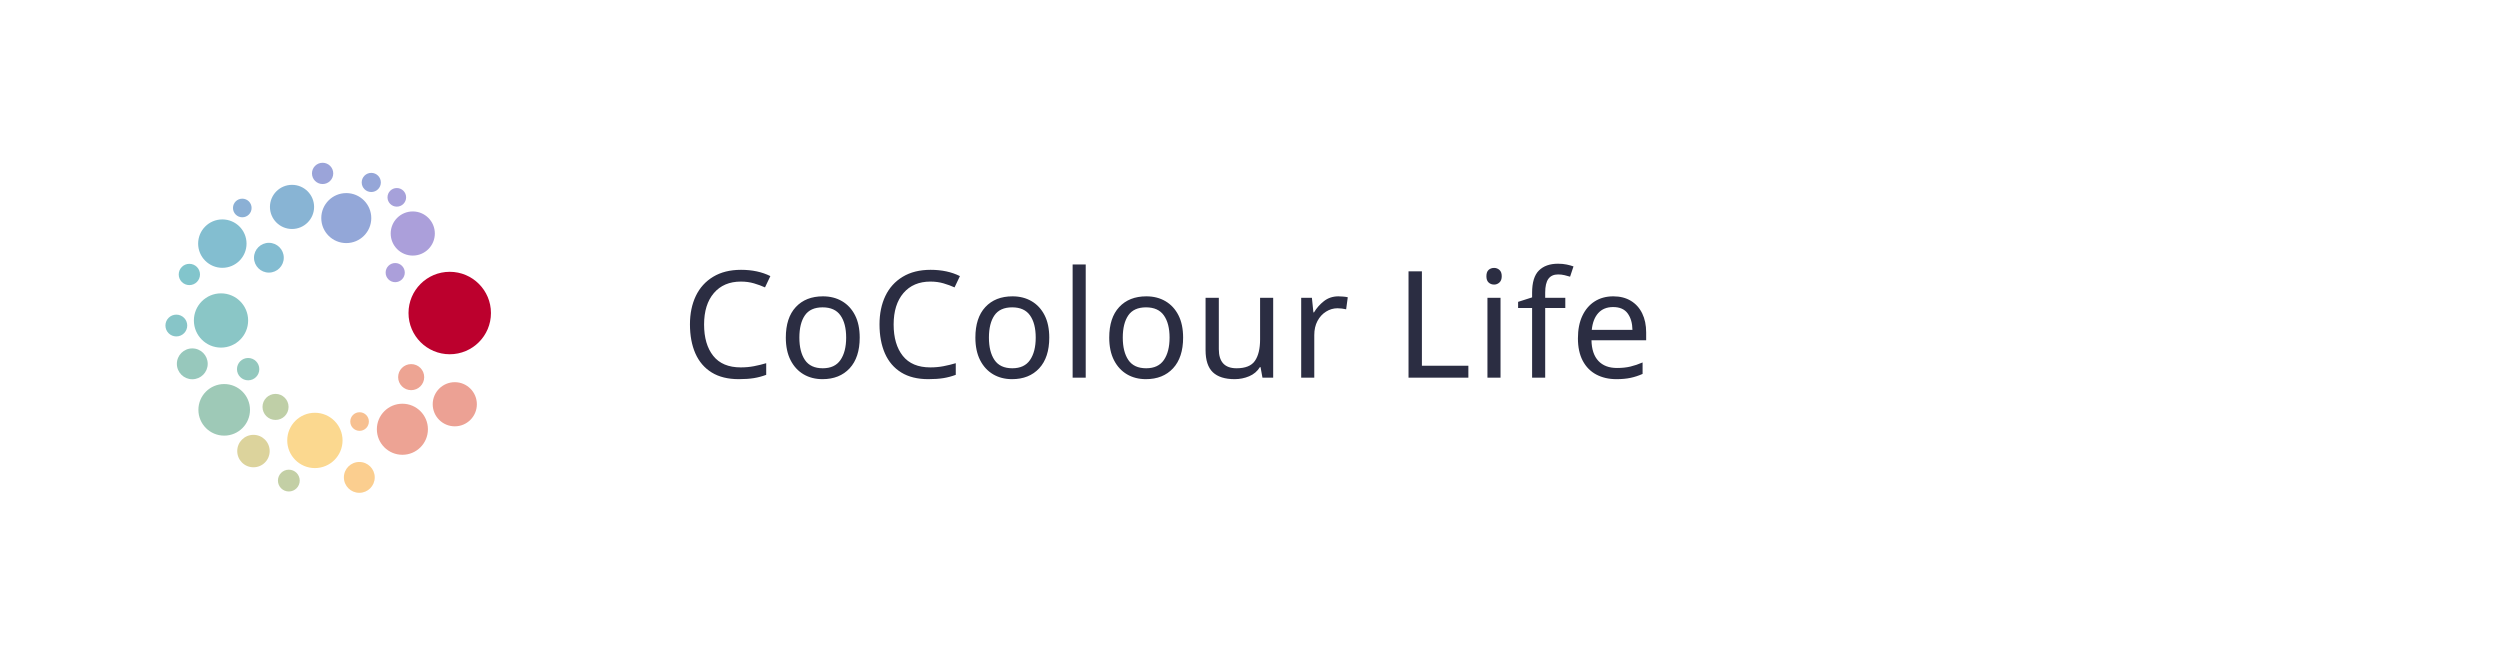
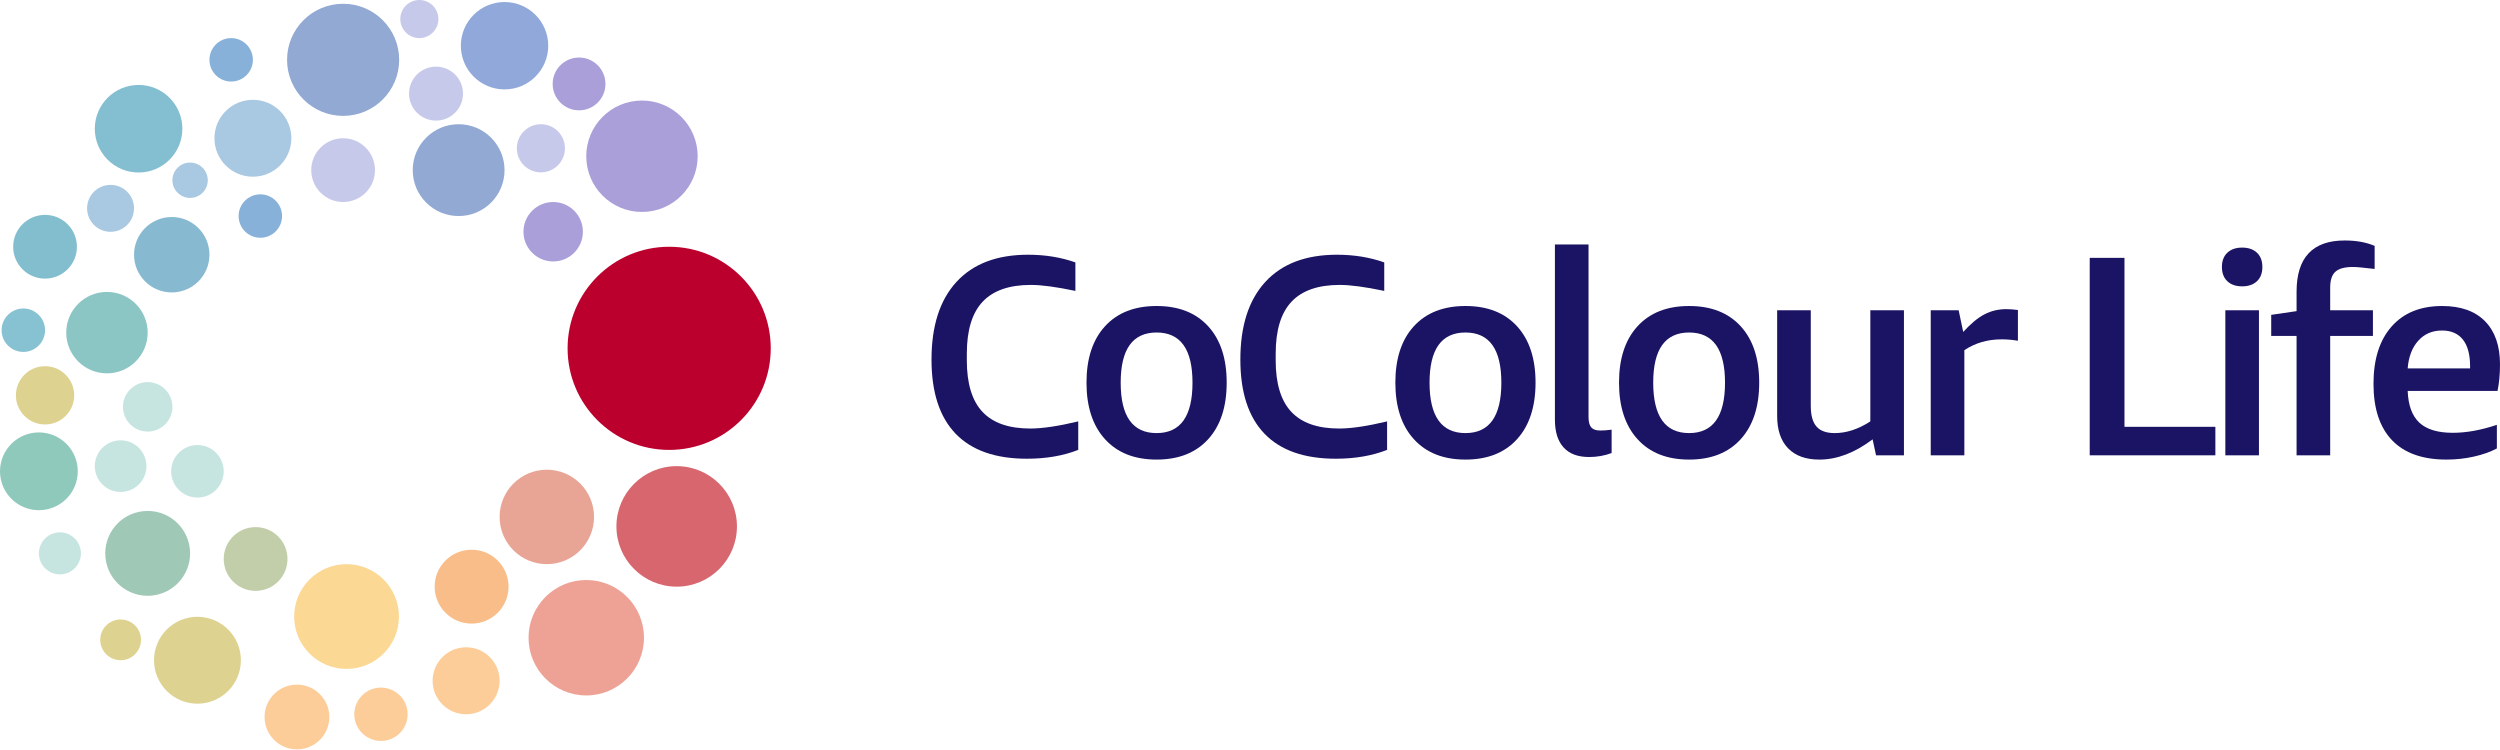
- <svg xmlns="http://www.w3.org/2000/svg" viewBox="0 0 940 248">
+ <svg xmlns="http://www.w3.org/2000/svg" role="img" aria-label="CoColour Life" version="1.1" viewBox="153.904 396.257 692.192 207.486">
+   <defs>
+     <clipPath id="clip_1">
+       <path transform="matrix(1,0,0,-1,0,1000)" d="M0 1000H1000V0H0Z" />
+     </clipPath>
+   </defs>
  <g>
-     <circle cx="109.8" cy="77.8" r="8.3" fill="#88b4d4" />
-     <circle cx="118.4" cy="165.6" r="10.4" fill="#fbd88f" />
-     <circle cx="84.3" cy="154.1" r="9.7" fill="#9ec9b7" />
-     <circle cx="151.3" cy="161.4" r="9.6" fill="#eda394" />
-     <circle cx="83.6" cy="91.6" r="9.1" fill="#83bed0" />
-     <circle cx="83.1" cy="120.5" r="10.2" fill="#8ac6c6" />
-     <circle cx="130.2" cy="82.0" r="9.4" fill="#93a7d8" />
-     <circle cx="155.2" cy="87.8" r="8.3" fill="#ab9fda" />
-     <circle cx="171.0" cy="152.0" r="8.3" fill="#eca194" />
-     <circle cx="72.3" cy="136.8" r="5.8" fill="#97c8bc" />
-     <circle cx="95.3" cy="169.6" r="6.1" fill="#dcd39c" />
-     <circle cx="101.1" cy="96.9" r="5.6" fill="#83bcd1" />
-     <circle cx="135.1" cy="179.5" r="5.8" fill="#fbce8f" />
-     <circle cx="103.6" cy="153.0" r="4.9" fill="#bfcfa7" />
-     <circle cx="108.6" cy="180.7" r="4.1" fill="#c3cfa5" />
-     <circle cx="121.3" cy="65.2" r="4.0" fill="#9ba4d9" />
-     <circle cx="148.6" cy="102.5" r="3.6" fill="#ab9fda" />
-     <circle cx="149.2" cy="74.2" r="3.5" fill="#a6a1da" />
-     <circle cx="154.6" cy="141.8" r="4.9" fill="#eda493" />
-     <circle cx="66.3" cy="122.4" r="4.1" fill="#87c5c8" />
-     <circle cx="93.3" cy="138.8" r="4.2" fill="#94c8be" />
-     <circle cx="71.2" cy="103.2" r="4.0" fill="#82c5cc" />
-     <circle cx="91.1" cy="78.2" r="3.5" fill="#8bb0d5" />
-     <circle cx="135.2" cy="158.5" r="3.5" fill="#f7c091" />
-     <circle cx="139.6" cy="68.6" r="3.6" fill="#95a6d8" />
-     <circle cx="169.1" cy="117.7" r="15.5" fill="#BC002D" />
+     <g clip-path="url(#clip_1)">
+       <path transform="matrix(1,0,0,-1,264.3582,566.961)" d="M0 0C0-8.009-6.493-14.502-14.502-14.502-22.512-14.502-29.005-8.009-29.005 0-29.005 8.009-22.512 14.502-14.502 14.502-6.493 14.502 0 8.009 0 0" fill="#FBD894" />
+       <path transform="matrix(1,0,0,-1,292.2328,584.7457)" d="M0 0C0-5.123-4.153-9.275-9.275-9.275-14.398-9.275-18.551-5.123-18.551 0-18.551 5.123-14.398 9.275-9.275 9.275-4.153 9.275 0 5.123 0 0" fill="#FCCD98" />
+       <path transform="matrix(1,0,0,-1,266.7705,594.0213)" d="M0 0C0-4.078-3.306-7.385-7.385-7.385-11.463-7.385-14.769-4.078-14.769 0-14.769 4.078-11.463 7.385-7.385 7.385-3.306 7.385 0 4.078 0 0" fill="#FCCD98" />
+       <path transform="matrix(1,0,0,-1,174.4469,505.7122)" d="M0 0C0-4.457-3.613-8.071-8.071-8.071-12.528-8.071-16.142-4.457-16.142 0-16.142 4.457-12.528 8.071-8.071 8.071-3.613 8.071 0 4.457 0 0" fill="#DED291" />
+       <path transform="matrix(1,0,0,-1,286.2587,445.8891)" d="M0 0C0-1.418-1.15-2.568-2.568-2.568-3.986-2.568-5.136-1.418-5.136 0-5.136 1.418-3.986 2.568-2.568 2.568-1.15 2.568 0 1.418 0 0" fill="#FCCD98" />
+       <path transform="matrix(1,0,0,-1,340.9901,447.4444)" d="M0 0C0-1.912-1.55-3.461-3.461-3.461-5.373-3.461-6.923-1.912-6.923 0-6.923 1.912-5.373 3.461-3.461 3.461-1.55 3.461 0 1.912 0 0" fill="#FCCD98" />
+       <path transform="matrix(1,0,0,-1,211.4314,446.1633)" d="M0 0C0-2.703-2.192-4.895-4.895-4.895-7.598-4.895-9.79-2.703-9.79 0-9.79 2.703-7.598 4.895-4.895 4.895-2.192 4.895 0 2.703 0 0" fill="#A9C8E1" />
+       <path transform="matrix(1,0,0,-1,294.7081,558.69)" d="M0 0C0-5.649-4.58-10.229-10.229-10.229-15.878-10.229-20.458-5.649-20.458 0-20.458 5.649-15.878 10.229-10.229 10.229-4.58 10.229 0 5.649 0 0" fill="#F8BD88" />
+       <path transform="matrix(1,0,0,-1,332.2072,572.8285)" d="M0 0C0-8.826-7.155-15.982-15.982-15.982-24.808-15.982-31.963-8.826-31.963 0-31.963 8.826-24.808 15.982-15.982 15.982-7.155 15.982 0 8.826 0 0" fill="#EEA296" />
+       <path transform="matrix(1,0,0,-1,318.3839,539.3832)" d="M0 0C0-7.221-5.854-13.076-13.076-13.076-20.297-13.076-26.151-7.221-26.151 0-26.151 7.221-20.297 13.076-13.076 13.076-5.854 13.076 0 7.221 0 0" fill="#E8A595" />
+       <path transform="matrix(1,0,0,-1,305.6989,408.9141)" d="M0 0C0-6.682-5.417-12.099-12.099-12.099-18.781-12.099-24.198-6.682-24.198 0-24.198 6.682-18.781 12.099-12.099 12.099-5.417 12.099 0 6.682 0 0" fill="#91A9DA" />
+       <path transform="matrix(1,0,0,-1,357.9457,542.0049)" d="M0 0C0-9.215-7.47-16.685-16.685-16.685-25.9-16.685-33.37-9.215-33.37 0-33.37 9.215-25.9 16.685-16.685 16.685-7.47 16.685 0 9.215 0 0" fill="#D8666E" />
+       <path transform="matrix(1,0,0,-1,245.0897,594.776)" d="M0 0C0-4.952-4.014-8.967-8.967-8.967-13.919-8.967-17.933-4.952-17.933 0-17.933 4.952-13.919 8.967-8.967 8.967-4.014 8.967 0 4.952 0 0" fill="#FCCD98" />
+       <path transform="matrix(1,0,0,-1,233.5039,551.0265)" d="M0 0C0-4.875-3.952-8.828-8.828-8.828-13.703-8.828-17.655-4.875-17.655 0-17.655 4.875-13.703 8.828-8.828 8.828-3.952 8.828 0 4.875 0 0" fill="#C1CEA9" />
+       <path transform="matrix(1,0,0,-1,220.6022,579.0611)" d="M0 0C0-6.643-5.385-12.029-12.029-12.029-18.672-12.029-24.057-6.643-24.057 0-24.057 6.643-18.672 12.029-12.029 12.029-5.385 12.029 0 6.643 0 0" fill="#DED291" />
+       <path transform="matrix(1,0,0,-1,206.5364,549.4712)" d="M0 0C0-6.486-5.258-11.745-11.745-11.745-18.231-11.745-23.489-6.486-23.489 0-23.489 6.486-18.231 11.745-11.745 11.745-5.258 11.745 0 6.486 0 0" fill="#A0C8B6" />
+       <path transform="matrix(1,0,0,-1,293.5998,443.364)" d="M0 0C0-7.021-5.692-12.713-12.712-12.713-19.733-12.713-25.425-7.021-25.425 0-25.425 7.021-19.733 12.713-12.712 12.713-5.692 12.713 0 7.021 0 0" fill="#92A9D4" />
+       <path transform="matrix(1,0,0,-1,347.0733,439.5186)" d="M0 0C0-8.518-6.906-15.424-15.424-15.424-23.942-15.424-30.848-8.518-30.848 0-30.848 8.518-23.942 15.424-15.424 15.424-6.906 15.424 0 8.518 0 0" fill="#AA9FD9" />
+       <path transform="matrix(1,0,0,-1,215.8489,526.7499)" d="M0 0C0-4.018-3.257-7.275-7.275-7.275-11.294-7.275-14.551-4.018-14.551 0-14.551 4.018-11.294 7.275-7.275 7.275-3.257 7.275 0 4.018 0 0" fill="#C6E5E1" />
+       <path transform="matrix(1,0,0,-1,191.0126,453.9424)" d="M0 0C0-3.589-2.909-6.498-6.498-6.498-10.087-6.498-12.996-3.589-12.996 0-12.996 3.589-10.087 6.498-6.498 6.498-2.909 6.498 0 3.589 0 0" fill="#A9C8E1" />
+       <path transform="matrix(1,0,0,-1,201.6414,508.9)" d="M0 0C0-3.783-3.067-6.85-6.85-6.85-10.633-6.85-13.699-3.783-13.699 0-13.699 3.783-10.633 6.85-6.85 6.85-3.067 6.85 0 3.783 0 0" fill="#C6E5E1" />
+       <path transform="matrix(1,0,0,-1,176.3121,549.4712)" d="M0 0C0-3.214-2.606-5.82-5.82-5.82-9.035-5.82-11.641-3.214-11.641 0-11.641 3.214-9.035 5.82-5.82 5.82-2.606 5.82 0 3.214 0 0" fill="#C6E5E1" />
+       <path transform="matrix(1,0,0,-1,192.9457,573.4168)" d="M0 0C0-3.117-2.527-5.644-5.644-5.644-8.761-5.644-11.288-3.117-11.288 0-11.288 3.117-8.761 5.644-5.644 5.644-2.527 5.644 0 3.117 0 0" fill="#DED291" />
+       <path transform="matrix(1,0,0,-1,194.4521,525.32)" d="M0 0C0-3.949-3.201-7.151-7.151-7.151-11.1-7.151-14.301-3.949-14.301 0-14.301 3.949-11.1 7.151-7.151 7.151-3.201 7.151 0 3.949 0 0" fill="#C6E5E1" />
+       <path transform="matrix(1,0,0,-1,175.439,526.7499)" d="M0 0C0-5.947-4.821-10.768-10.768-10.768-16.714-10.768-21.535-5.947-21.535 0-21.535 5.947-16.714 10.768-10.768 10.768-4.821 10.768 0 5.947 0 0" fill="#8FC9BB" />
+       <path transform="matrix(1,0,0,-1,194.7916,488.356)" d="M0 0C0-6.227-5.048-11.275-11.275-11.275-17.501-11.275-22.549-6.227-22.549 0-22.549 6.227-17.501 11.275-11.275 11.275-5.048 11.275 0 6.227 0 0" fill="#8BC6C5" />
+       <path transform="matrix(1,0,0,-1,264.4284,412.8209)" d="M0 0C0-8.573-6.95-15.522-15.522-15.522-24.095-15.522-31.045-8.573-31.045 0-31.045 8.573-24.095 15.522-15.522 15.522-6.95 15.522 0 8.573 0 0" fill="#92A9D4" />
+       <path transform="matrix(1,0,0,-1,166.376,487.6818)" d="M0 0C0-3.322-2.693-6.014-6.014-6.014-9.336-6.014-12.029-3.322-12.029 0-12.029 3.322-9.336 6.014-6.014 6.014-2.693 6.014 0 3.322 0 0" fill="#86C2D1" />
+       <path transform="matrix(1,0,0,-1,232.0017,456.0765)" d="M0 0C0-3.322-2.693-6.014-6.014-6.014-9.336-6.014-12.029-3.322-12.029 0-12.029 3.322-9.336 6.014-6.014 6.014-2.693 6.014 0 3.322 0 0" fill="#88B1D9" />
+       <path transform="matrix(1,0,0,-1,310.3289,437.3157)" d="M0 0C0-3.681-2.984-6.664-6.664-6.664-10.345-6.664-13.328-3.681-13.328 0-13.328 3.681-10.345 6.664-6.664 6.664-2.984 6.664 0 3.681 0 0" fill="#C7C9EA" />
+       <path transform="matrix(1,0,0,-1,275.2885,401.532)" d="M0 0C0-2.913-2.362-5.275-5.275-5.275-8.188-5.275-10.549-2.913-10.549 0-10.549 2.913-8.188 5.275-5.275 5.275-2.362 5.275 0 2.913 0 0" fill="#C7C9EA" />
+       <path transform="matrix(1,0,0,-1,223.9247,412.8209)" d="M0 0C0-3.322-2.693-6.014-6.014-6.014-9.336-6.014-12.029-3.322-12.029 0-12.029 3.322-9.336 6.014-6.014 6.014-2.693 6.014 0 3.322 0 0" fill="#88B1D9" />
+       <path transform="matrix(1,0,0,-1,315.2933,460.4195)" d="M0 0C0-4.544-3.684-8.228-8.228-8.228-12.772-8.228-16.456-4.544-16.456 0-16.456 4.544-12.772 8.228-8.228 8.228-3.684 8.228 0 4.544 0 0" fill="#AA9FD9" />
+       <path transform="matrix(1,0,0,-1,175.2035,464.5771)" d="M0 0C0-4.875-3.952-8.828-8.828-8.828-13.703-8.828-17.655-4.875-17.655 0-17.655 4.875-13.703 8.828-8.828 8.828-3.952 8.828 0 4.875 0 0" fill="#83BECF" />
+       <path transform="matrix(1,0,0,-1,257.7337,443.364)" d="M0 0C0-4.875-3.952-8.828-8.828-8.828-13.703-8.828-17.655-4.875-17.655 0-17.655 4.875-13.703 8.828-8.828 8.828-3.952 8.828 0 4.875 0 0" fill="#C7C9EA" />
+       <path transform="matrix(1,0,0,-1,282.1005,422.1773)" d="M0 0C0-4.127-3.345-7.472-7.472-7.472-11.599-7.472-14.945-4.127-14.945 0-14.945 4.127-11.599 7.472-7.472 7.472-3.345 7.472 0 4.127 0 0" fill="#C7C9EA" />
+       <path transform="matrix(1,0,0,-1,321.5412,419.4959)" d="M0 0C0-4.037-3.273-7.31-7.31-7.31-11.348-7.31-14.62-4.037-14.62 0-14.62 4.037-11.348 7.31-7.31 7.31-3.273 7.31 0 4.037 0 0" fill="#AA9FD9" />
+       <path transform="matrix(1,0,0,-1,211.896,466.7834)" d="M0 0C0-5.767-4.675-10.442-10.442-10.442-16.209-10.442-20.883-5.767-20.883 0-20.883 5.767-16.209 10.442-10.442 10.442-4.675 10.442 0 5.767 0 0" fill="#87BAD0" />
+       <path transform="matrix(1,0,0,-1,234.571,434.5364)" d="M0 0C0-5.88-4.767-10.646-10.646-10.646-16.526-10.646-21.293-5.88-21.293 0-21.293 5.88-16.526 10.646-10.646 10.646-4.767 10.646 0 5.88 0 0" fill="#A9C8E1" />
+       <path transform="matrix(1,0,0,-1,204.3952,431.9)" d="M0 0C0-6.695-5.427-12.122-12.122-12.122-18.817-12.122-24.244-6.695-24.244 0-24.244 6.695-18.817 12.122-12.122 12.122-5.427 12.122 0 6.695 0 0" fill="#83BED1" />
+       <path transform="matrix(1,0,0,-1,452.4433,520.8223)" d="M0 0C-4.155-1.63-8.889-2.445-14.2-2.445-22.931-2.445-29.518-.132-33.962 4.496-38.407 9.124-40.628 15.961-40.628 25.008-40.628 34.316-38.328 41.482-33.725 46.505-29.124 51.527-22.511 54.039-13.885 54.039-9.151 54.039-4.786 53.329-.789 51.909V44.02C-6.037 45.125-10.146 45.677-13.115 45.677-19.105 45.677-23.557 44.125-26.472 41.022-29.389 37.918-30.846 33.133-30.846 26.664V24.771C-30.846 18.354-29.403 13.608-26.513 10.531-23.625 7.454-19.213 5.916-13.277 5.916-9.938 5.916-5.513 6.573 0 7.889Z" fill="#1B1464" />
+       <path transform="matrix(1,0,0,-1,474.1371,516.1684)" d="M0 0C6.627 0 9.94 4.655 9.94 13.964 9.94 23.219 6.627 27.848 0 27.848-6.627 27.848-9.94 23.219-9.94 13.964-9.94 4.655-6.627 0 0 0M0-7.336C-6.101-7.336-10.861-5.456-14.279-1.696-17.698 2.064-19.407 7.284-19.407 13.964-19.407 20.642-17.698 25.849-14.279 29.584-10.861 33.317-6.101 35.185 0 35.185 6.1 35.185 10.86 33.317 14.279 29.584 17.697 25.849 19.407 20.642 19.407 13.964 19.407 7.284 17.697 2.064 14.279-1.696 10.86-5.456 6.1-7.336 0-7.336" fill="#1B1464" />
+       <path transform="matrix(1,0,0,-1,537.9584,520.8223)" d="M0 0C-4.155-1.63-8.888-2.445-14.2-2.445-22.93-2.445-29.517-.132-33.961 4.496-38.406 9.124-40.628 15.961-40.628 25.008-40.628 34.316-38.327 41.482-33.725 46.505-29.123 51.527-22.51 54.039-13.884 54.039-9.151 54.039-4.785 53.329-.788 51.909V44.02C-6.036 45.125-10.145 45.677-13.113 45.677-19.104 45.677-23.557 44.125-26.472 41.022-29.388 37.918-30.845 33.133-30.845 26.664V24.771C-30.845 18.354-29.401 13.608-26.512 10.531-23.624 7.454-19.212 5.916-13.276 5.916-9.937 5.916-5.512 6.573 0 7.889Z" fill="#1B1464" />
+       <path transform="matrix(1,0,0,-1,559.6528,516.1684)" d="M0 0C6.626 0 9.94 4.655 9.94 13.964 9.94 23.219 6.626 27.848 0 27.848-6.626 27.848-9.94 23.219-9.94 13.964-9.94 4.655-6.626 0 0 0M0-7.336C-6.102-7.336-10.861-5.456-14.279-1.696-17.698 2.064-19.407 7.284-19.407 13.964-19.407 20.642-17.698 25.849-14.279 29.584-10.861 33.317-6.102 35.185 0 35.185 6.101 35.185 10.859 33.317 14.279 29.584 17.697 25.849 19.407 20.642 19.407 13.964 19.407 7.284 17.697 2.064 14.279-1.696 10.859-5.456 6.101-7.336 0-7.336" fill="#1B1464" />
+       <path transform="matrix(1,0,0,-1,600.123,521.6905)" d="M0 0C-1.947-.736-4.024-1.104-6.232-1.104-9.337-1.104-11.69-.225-13.293 1.538-14.898 3.3-15.699 5.864-15.699 9.23V57.747H-6.39V9.94C-6.39 8.624-6.141 7.678-5.641 7.1-5.141 6.521-4.313 6.232-3.156 6.232-2.21 6.232-1.158 6.311 0 6.469Z" fill="#1B1464" />
+       <path transform="matrix(1,0,0,-1,621.5803,516.1684)" d="M0 0C6.626 0 9.94 4.655 9.94 13.964 9.94 23.219 6.626 27.848 0 27.848-6.626 27.848-9.94 23.219-9.94 13.964-9.94 4.655-6.626 0 0 0M0-7.336C-6.102-7.336-10.861-5.456-14.279-1.696-17.698 2.064-19.407 7.284-19.407 13.964-19.407 20.642-17.698 25.849-14.279 29.584-10.861 33.317-6.102 35.185 0 35.185 6.101 35.185 10.859 33.317 14.279 29.584 17.697 25.849 19.407 20.642 19.407 13.964 19.407 7.284 17.697 2.064 14.279-1.696 10.859-5.456 6.101-7.336 0-7.336" fill="#1B1464" />
+       <path transform="matrix(1,0,0,-1,673.3328,522.3216)" d="M0 0-.947 4.418C-5.892 .682-10.808-1.183-15.699-1.183-19.435-1.183-22.313-.145-24.338 1.932-26.363 4.009-27.375 6.994-27.375 10.887V40.155H-18.066V13.648C-18.066 11.071-17.541 9.178-16.488 7.968-15.437 6.758-13.755 6.153-11.439 6.153-8.179 6.153-4.891 7.231-1.578 9.388V40.155H7.73V0Z" fill="#1B1464" />
+       <path transform="matrix(1,0,0,-1,688.4788,522.3216)" d="M0 0V40.155H7.732L8.993 34.159C11.097 36.473 13.069 38.104 14.91 39.05 16.75 39.997 18.748 40.47 20.905 40.47 21.904 40.47 22.982 40.392 24.14 40.234V31.713C22.667 31.976 21.168 32.108 19.643 32.108 15.75 32.108 12.306 31.108 9.309 29.11V0Z" fill="#1B1464" />
+       <path transform="matrix(1,0,0,-1,732.4975,522.3216)" d="M0 0V54.671H9.624V7.889H34.79V0Z" fill="#1B1464" />
+       <path transform="matrix(1,0,0,-1,0,1000)" d="M770.048 517.833H779.357V477.678H770.048ZM774.703 524.46C772.968 524.46 771.6 524.933 770.601 525.88 769.601 526.827 769.102 528.141 769.102 529.824 769.102 531.507 769.601 532.822 770.601 533.769 771.6 534.715 772.968 535.189 774.703 535.189 776.438 535.189 777.805 534.715 778.805 533.769 779.803 532.822 780.304 531.507 780.304 529.824 780.304 528.141 779.803 526.827 778.805 525.88 777.805 524.933 776.438 524.46 774.703 524.46" fill="#1B1464" />
+       <path transform="matrix(1,0,0,-1,789.7711,522.3216)" d="M0 0V33.055H-7.021V38.892L0 39.918V45.283C0 54.75 4.443 59.482 13.332 59.482 16.54 59.482 19.3 58.982 21.615 57.984V51.594C18.618 51.961 16.619 52.146 15.62 52.146 13.358 52.146 11.741 51.712 10.768 50.844 9.794 49.977 9.309 48.517 9.309 46.466V40.155H21.142V33.055H9.309V0Z" fill="#1B1464" />
+       <path transform="matrix(1,0,0,-1,830.0353,487.7681)" d="M0 0C-2.694 0-4.888-.947-6.583-2.84-8.279-4.733-9.25-7.285-9.499-10.492H7.777V-9.861C7.777-6.654 7.117-4.208 5.796-2.525 4.475-.842 2.541 0 0 0M-9.499-16.725C-9.348-20.722-8.268-23.654-6.261-25.521-4.254-27.388-1.167-28.321 3-28.321 6.76-28.321 10.824-27.585 15.193-26.113V-32.66C13.405-33.607 11.288-34.356 8.842-34.909 6.397-35.461 3.859-35.737 1.23-35.737-5.397-35.737-10.42-33.949-13.838-30.373-17.258-26.796-18.966-21.589-18.966-14.753-18.966-7.968-17.296-2.682-13.956 1.105-10.617 4.892-5.95 6.785 .047 6.785 5.2 6.785 9.159 5.377 11.919 2.564 14.681-.25 16.061-4.234 16.061-9.388 16.061-12.123 15.832-14.569 15.374-16.725Z" fill="#1B1464" />
+       <path transform="matrix(1,0,0,-1,367.3061,492.7021)" d="M0 0C0-15.533-12.592-28.125-28.125-28.125-43.658-28.125-56.25-15.533-56.25 0-56.25 15.533-43.658 28.125-28.125 28.125-12.592 28.125 0 15.533 0 0" fill="#BB002D" />
+     </g>
  </g>
-   <text x="256" y="142" font-family="Carlito" font-size="56" fill="#2B2D42" letter-spacing="1">CoColour Life</text>
</svg>
